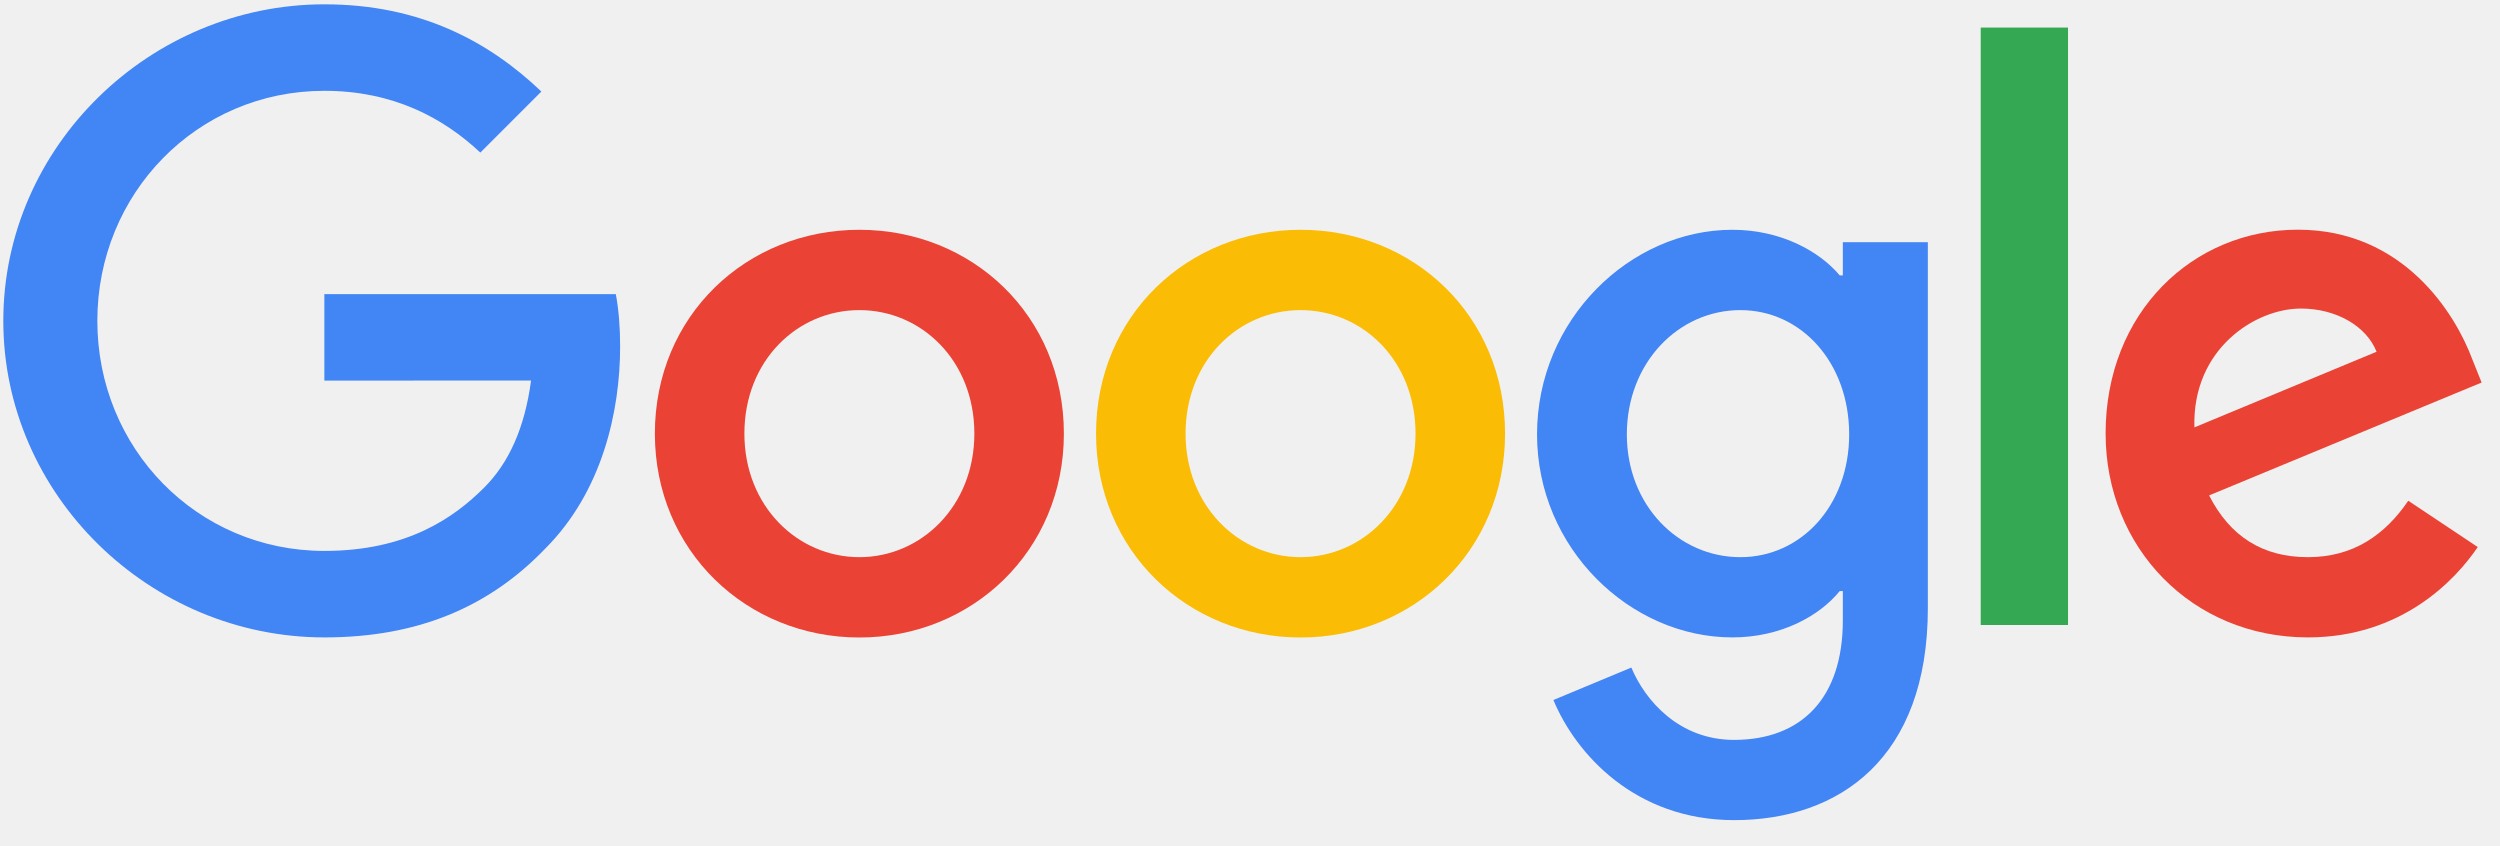
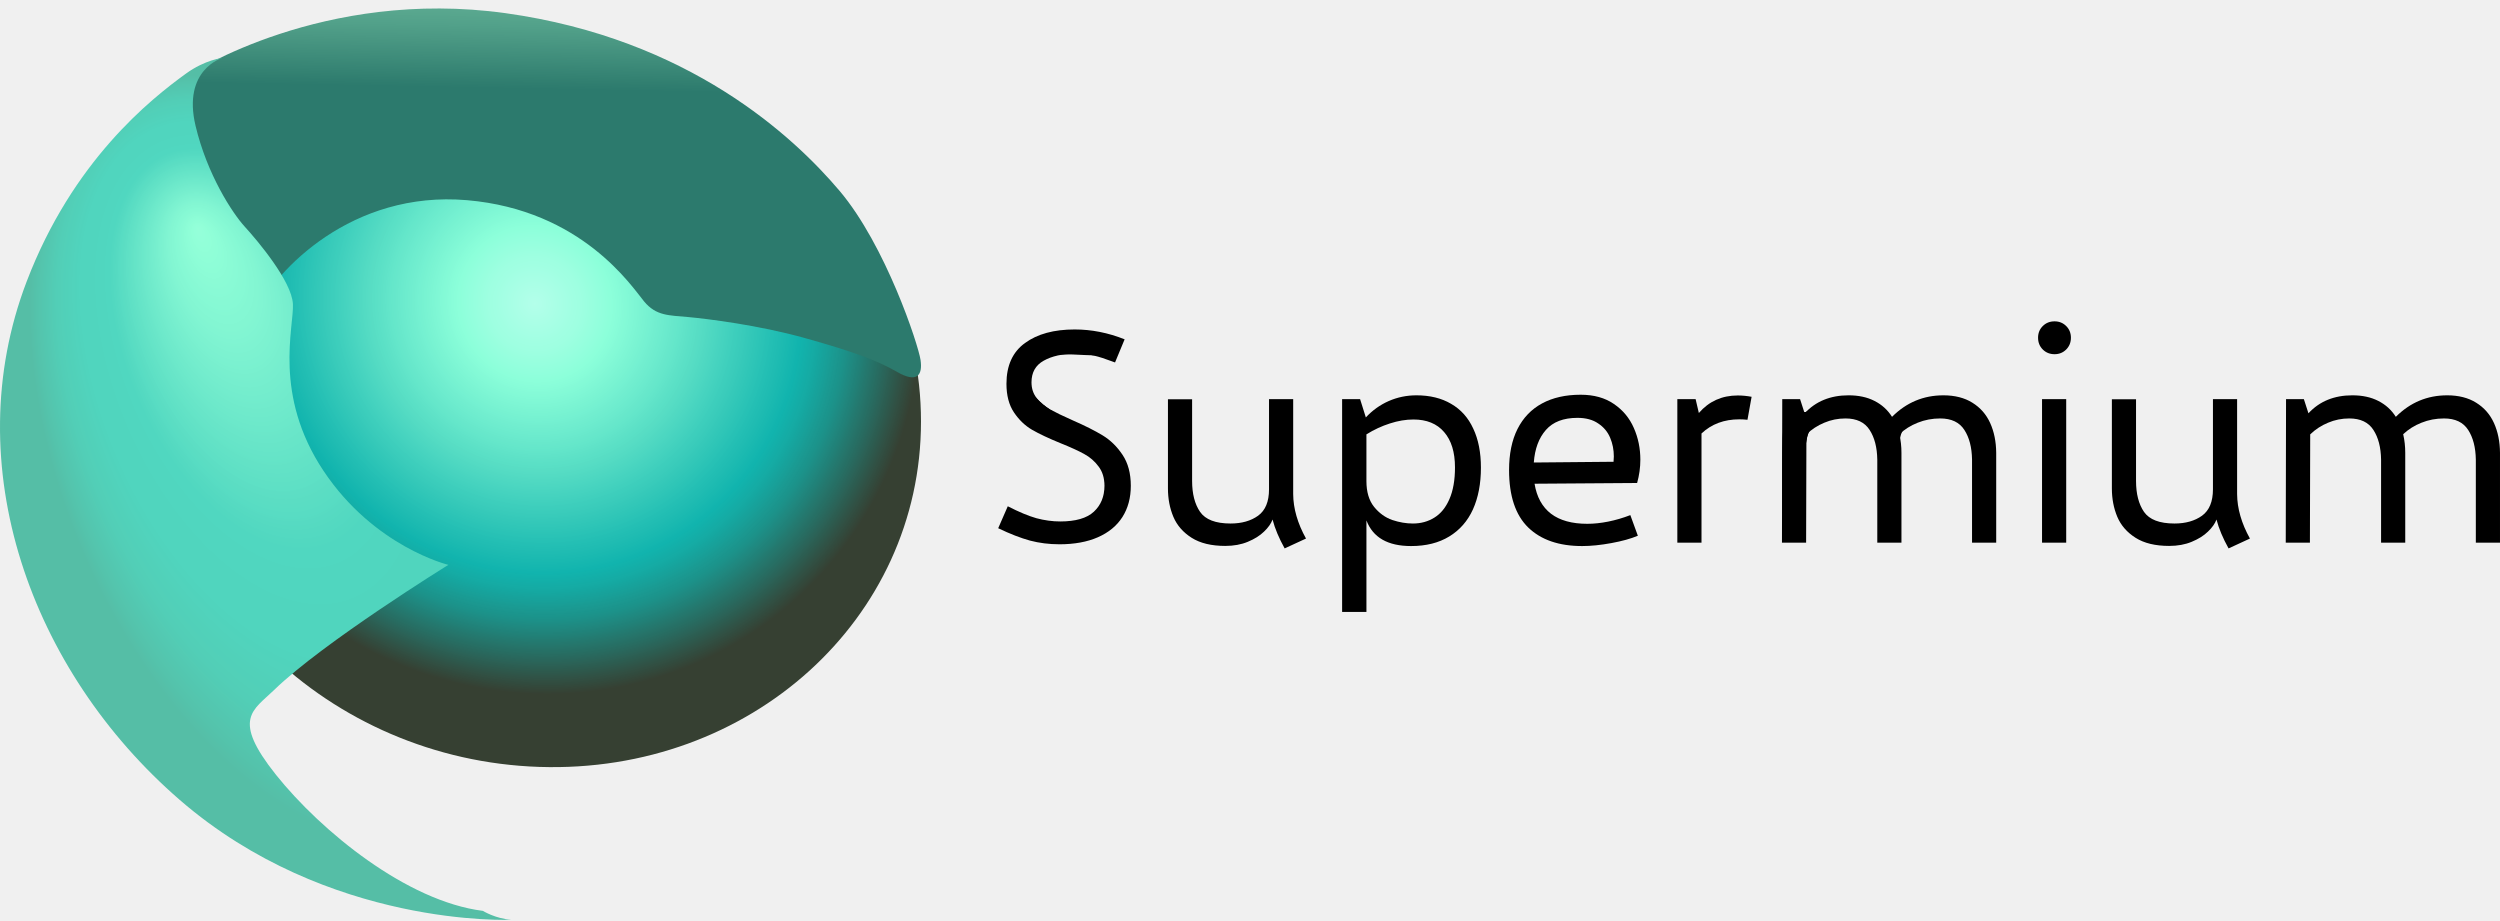
- <svg xmlns="http://www.w3.org/2000/svg" width="272" height="92">
-   <path fill="#EA4335" d="M115.75 47.18c0 12.77-9.99 22.18-22.25 22.18s-22.25-9.41-22.25-22.18C71.25 34.32 81.24 25 93.5 25s22.25 9.32 22.25 22.18zm-9.74 0c0-7.98-5.79-13.44-12.51-13.44S80.99 39.2 80.99 47.18c0 7.9 5.79 13.44 12.51 13.44s12.51-5.55 12.51-13.44z" />
-   <path fill="#FBBC05" d="M163.75 47.18c0 12.77-9.99 22.18-22.25 22.18s-22.25-9.41-22.25-22.18c0-12.85 9.99-22.18 22.25-22.18s22.25 9.32 22.25 22.18zm-9.74 0c0-7.98-5.79-13.44-12.51-13.44s-12.51 5.46-12.51 13.44c0 7.9 5.79 13.44 12.51 13.44s12.51-5.55 12.51-13.44z" />
-   <path fill="#4285F4" d="M209.75 26.34v39.82c0 16.38-9.66 23.07-21.08 23.07-10.75 0-17.22-7.19-19.66-13.07l8.48-3.53c1.51 3.61 5.21 7.87 11.17 7.87 7.31 0 11.84-4.51 11.84-13v-3.19h-.34c-2.18 2.69-6.38 5.04-11.68 5.04-11.09 0-21.25-9.66-21.25-22.09 0-12.52 10.16-22.26 21.25-22.26 5.29 0 9.49 2.35 11.68 4.96h.34v-3.61h9.25zm-8.56 20.92c0-7.81-5.21-13.52-11.84-13.52-6.72 0-12.35 5.71-12.35 13.52 0 7.73 5.63 13.36 12.35 13.36 6.63 0 11.84-5.63 11.84-13.36z" />
-   <path fill="#34A853" d="M225 3v65h-9.5V3h9.5z" />
-   <path fill="#EA4335" d="m262.02 54.48 7.56 5.04c-2.44 3.61-8.32 9.83-18.48 9.83-12.6 0-22.01-9.74-22.01-22.18 0-13.19 9.49-22.18 20.92-22.18 11.51 0 17.14 9.16 18.98 14.11l1.01 2.52-29.65 12.28c2.27 4.45 5.8 6.72 10.75 6.72 4.96 0 8.4-2.44 10.92-6.14zm-23.27-7.98 19.82-8.23c-1.09-2.77-4.37-4.7-8.23-4.7-4.95 0-11.84 4.37-11.59 12.93z" />
-   <path fill="#4285F4" d="M35.29 41.41V32H67c.31 1.64.47 3.58.47 5.68 0 7.06-1.93 15.79-8.15 22.01-6.05 6.3-13.78 9.66-24.02 9.66C16.32 69.35.36 53.89.36 34.91.36 15.93 16.32.47 35.3.47c10.5 0 17.98 4.12 23.6 9.49l-6.64 6.64c-4.03-3.78-9.49-6.72-16.97-6.72-13.86 0-24.7 11.17-24.7 25.03 0 13.86 10.84 25.03 24.7 25.03 8.99 0 14.11-3.61 17.39-6.89 2.66-2.66 4.41-6.46 5.1-11.65l-22.49.01z" />
+ <svg xmlns="http://www.w3.org/2000/svg" xmlns:xlink="http://www.w3.org/1999/xlink" viewBox="-4.5 -4.7 218.603 80.469" version="1.1" id="svg87" width="218.603" height="80.469">
+   <defs id="defs87">
+     <filter style="color-interpolation-filters:sRGB" height="1" width="1" y="0" x="0" id="filter87">
+       <feColorMatrix values="0.95 0.05 0 0 0 0.258 0.433 0.567 0 0 0 0.475 0.525 0 0 0 0 0 1 0 " type="matrix" result="colormatrix1" id="feColorMatrix87" />
+     </filter>
+   </defs>
+   <linearGradient id="a" gradientUnits="userSpaceOnUse">
+     <stop offset="0" stop-color="#fff" id="stop1" />
+     <stop offset=".15" stop-color="#fff" stop-opacity=".9" id="stop2" />
+     <stop offset="1" stop-color="#fff" stop-opacity=".23" id="stop3" />
+   </linearGradient>
+   <linearGradient id="d" x1="150.76" x2="248.76" y1="104.35" y2="351.68" xlink:href="#a" />
+   <linearGradient id="e" x1="329.75" x2="427.75" y1="33.42" y2="280.76" xlink:href="#a" />
+   <radialGradient id="f" cx="354.78" cy="148.45" r="224.88" gradientTransform="matrix(0.741853,0,0,-0.741853,-94.43888,392.6178)" gradientUnits="userSpaceOnUse">
+     <stop offset=".09" stop-color="#d1dce7" id="stop4" />
+     <stop offset="0.361" stop-color="#cfdae5" id="stop5" />
+     <stop offset=".64" stop-color="#c9d3dd" id="stop6" />
+     <stop offset=".75" stop-color="#c0c9d2" id="stop7" />
+     <stop offset=".94" stop-color="#a9afb5" id="stop8" />
+     <stop offset="1" stop-color="#a1a6ab" id="stop9" />
+   </radialGradient>
+   <linearGradient id="g" x1="297.86" x2="298.47" y1="34.12" y2="78.12" gradientUnits="userSpaceOnUse" gradientTransform="translate(-35.69107,32.29192)">
+     <stop offset="0" stop-color="#647fad" id="stop10" />
+     <stop offset=".38" stop-color="#516fa2" id="stop11" />
+     <stop offset="1" stop-color="#2a4c8a" id="stop12" />
+   </linearGradient>
+   <radialGradient id="h" cx="363.58" cy="283.97" r="226.97" fx="223.24" fy="279.07" gradientTransform="matrix(0.3386533,0.8603528,0.4939461,-0.195972,-104.1193,41.64867)" gradientUnits="userSpaceOnUse">
+     <stop offset="0" stop-color="#93bef2" id="stop13" />
+     <stop offset=".14" stop-color="#80b3ef" id="stop14" />
+     <stop offset=".43" stop-color="#5095e8" id="stop15" />
+     <stop offset=".45" stop-color="#4d93e8" id="stop16" />
+     <stop offset=".6" stop-color="#4d92e5" id="stop17" />
+     <stop offset=".72" stop-color="#4f8fdb" id="stop18" />
+     <stop offset=".82" stop-color="#5189cb" id="stop19" />
+     <stop offset=".86" stop-color="#5286c3" id="stop20" />
+   </radialGradient>
+   <radialGradient id="i" cx="354.11" cy="210.62" r="87.22" gradientTransform="matrix(1.945389,0,0,-1.945389,-431.2206,613.4854)" gradientUnits="userSpaceOnUse">
+     <stop offset="0" stop-color="#b1def4" id="stop21" />
+     <stop offset=".12" stop-color="#9bcef2" id="stop22" />
+     <stop offset=".37" stop-color="#62a5ec" id="stop23" />
+     <stop offset=".44" stop-color="#5098ea" id="stop24" />
+     <stop offset=".69" stop-color="#0b86d2" id="stop25" />
+     <stop offset=".73" stop-color="#0f7fc5" id="stop26" />
+     <stop offset=".81" stop-color="#186da2" id="stop27" />
+     <stop offset=".91" stop-color="#274f69" id="stop28" />
+     <stop offset="1" stop-color="#363232" id="stop29" />
+   </radialGradient>
+   <linearGradient id="j" x1="188.31" x2="310.3" y1="166.23" y2="166.23" gradientUnits="userSpaceOnUse">
+     <stop offset="0" id="stop30" />
+     <stop offset=".07" stop-color="#000916" id="stop31" />
+     <stop offset=".23" stop-color="#002150" id="stop32" />
+     <stop offset=".46" stop-color="#0046ab" id="stop33" />
+     <stop offset=".53" stop-color="#0052c9" id="stop34" />
+     <stop offset=".99" id="stop35" />
+   </linearGradient>
+   <linearGradient id="b" gradientUnits="userSpaceOnUse">
+     <stop offset=".01" stop-color="#b1def4" id="stop36" />
+     <stop offset="1" stop-color="#b1def4" stop-opacity=".07" id="stop37" />
+   </linearGradient>
+   <linearGradient id="k" x1="220.29" x2="266.96" y1="173.14" y2="173.14" xlink:href="#b" />
+   <linearGradient id="l" x1="212.46" x2="210.96" y1="195.83" y2="252.83" xlink:href="#b" />
+   <linearGradient id="c" gradientUnits="userSpaceOnUse">
+     <stop offset=".01" stop-color="#647fad" id="stop38" />
+     <stop offset=".23" stop-color="#5c7197" id="stop39" />
+     <stop offset=".68" stop-color="#464d5e" id="stop40" />
+     <stop offset="1" stop-color="#363232" id="stop41" />
+   </linearGradient>
+   <linearGradient id="m" x1="230.4" x2="238.07" y1="262.87" y2="286.2" xlink:href="#c" />
+   <linearGradient id="n" x1="204.03" x2="320.36" y1="264.22" y2="299.22" xlink:href="#c" />
+   <linearGradient id="o" x1="298.53" x2="314.53" y1="218.53" y2="261.53" gradientUnits="userSpaceOnUse">
+     <stop offset=".01" stop-color="#64b0ad" id="stop42" />
+     <stop offset=".22" stop-color="#5c9a97" id="stop43" />
+     <stop offset=".67" stop-color="#476160" id="stop44" />
+     <stop offset="1" stop-color="#363232" id="stop45" />
+   </linearGradient>
+   <linearGradient id="p" x1="45.11" x2="136.25" y1="260.07" y2="260.07" gradientUnits="userSpaceOnUse">
+     <stop offset="0" stop-color="#fff" id="stop46" />
+     <stop offset=".77" stop-color="#fff" stop-opacity="0" id="stop47" />
+   </linearGradient>
+   <linearGradient id="q" x1="273.69" x2="378.69" y1="99.52" y2="163.52" gradientUnits="userSpaceOnUse">
+     <stop offset=".01" stop-color="#fff" id="stop48" />
+     <stop offset="1" stop-color="#b1def4" stop-opacity=".07" id="stop49" />
+   </linearGradient>
+   <radialGradient id="r" cx="314.44" cy="191.78" r="257.59" gradientTransform="matrix(1,0,0,-1,-95.53,413.64)" gradientUnits="userSpaceOnUse">
+     <stop offset="0" stop-color="#fff" id="stop50" />
+     <stop offset=".74" stop-color="#fff" stop-opacity=".4" id="stop51" />
+     <stop offset=".86" stop-color="#fff" stop-opacity=".3" id="stop52" />
+     <stop offset=".88" stop-color="#fff" stop-opacity=".33" id="stop53" />
+     <stop offset="1" stop-color="#fff" stop-opacity=".6" id="stop54" />
+   </radialGradient>
+   <g id="g2" transform="matrix(1,0,0,1.006063,-8.651601,-4.240534)">
+     <ellipse cx="259.626" cy="249.464" fill="url(#i)" rx="167.945" ry="155.631" id="ellipse64" style="fill:url(#i);stroke-width:1.945;filter:url(#filter87)" transform="matrix(0.1987323,0.0065154,0,0.1999322,-0.287064,-16.48425)" />
+     <path fill="url(#g)" d="m 134.559,211.352 c 0,0 2.32,-4.75 -1.87,-12.12 -4.2,-7.38 -37.8,-59.75 -26.46,-90.42 0,0 57.33,-39.33 136.83,-30.83 79.5,8.5 125,49.5 145,72.5 20,23 34.17,65.67 35.17,72.33 1,6.67 -1.5,10.34 -10.33,5.5 -8.84,-4.83 -19.67,-8.33 -39.84,-13.33 -20.16,-5 -42.5,-7 -50.83,-7.5 -8.33,-0.5 -13.83,0 -19.08,-6.17 -5.25,-6.16 -26.92,-38.83 -76.92,-41.5 -50,-2.66 -83,33.1 -91.67,51.54 z" id="path63" style="fill:url(#g);filter:url(#filter87)" transform="matrix(0.201306,0.0065154,0,0.1999322,-0.554491,-16.48425)" />
+     <path fill="url(#h)" d="m 219.603,327.397 c 0,0 -55.18,36.88 -76.68,59.07 -9.2,9.48 -18.88,13.56 0.87,38.3 19.75,24.74 57.5,55.25 91,58.5 0,0 5.67,3.42 12.6,3.6 0,0 -80.67,6.58 -146,-49.42 -65.33,-56 -98.25,-147.85 -67.34,-232 20.3,-55.3 54.5,-84.16 70.13,-96.3 8.44,-6.55 15.87,-7.55 15.87,-7.55 0,0 -17.58,5.84 -11.66,31.1 5.1,21.77 16.16,38.82 21.66,44.82 5.5,6 20.67,23.92 21.17,34.25 0.5,10.34 -8.84,41.34 13.5,75 22.34,33.66 54.9,40.63 54.9,40.63 z" id="path64" style="fill:url(#h);filter:url(#filter87)" transform="matrix(0.1987323,0.00626767,0,0.1923302,-0.287064,-15.70775)" />
+   </g>
+   <g id="g1" transform="translate(-9.136566,-12.24523)">
+     <path style="fill:#ffffff;fill-opacity:1;stroke-width:0.24;filter:url(#filter87)" d="m 95.602,54.887 c -0.264,-0.066 -1.157,-0.351 -1.986,-0.634 -1.167,-0.398 -1.471,-0.598 -1.351,-0.886 0.085,-0.205 0.209,-0.561 0.275,-0.792 0.151,-0.525 0.149,-0.525 1.743,0.085 0.865,0.331 1.896,0.509 2.997,0.517 2.778,0.021 3.956,-0.969 3.956,-3.325 0,-0.995 -0.108,-1.231 -0.915,-1.998 -0.517,-0.492 -1.741,-1.213 -2.817,-1.661 -3.748,-1.557 -4.785,-2.781 -4.616,-5.445 0.17,-2.672 1.723,-3.94 5.061,-4.133 1.833,-0.106 4.347,0.256 4.599,0.663 0.067,0.108 8e-4,0.541 -0.146,0.963 -0.222,0.636 -0.354,0.738 -0.776,0.596 -0.28,-0.094 -1.439,-0.221 -2.575,-0.282 -2.965,-0.161 -4.265,0.56 -4.28,2.373 -0.012,1.341 0.872,2.189 3.681,3.531 2.877,1.374 3.771,2.07 4.445,3.462 1.217,2.515 0.102,5.441 -2.487,6.523 -0.944,0.394 -3.91,0.668 -4.807,0.444 z" id="path158" />
+     <path style="fill:#ffffff;fill-opacity:1;stroke-width:0.24;filter:url(#filter87)" d="m 95.602,54.887 c -0.264,-0.066 -1.157,-0.351 -1.986,-0.634 -1.167,-0.398 -1.471,-0.598 -1.351,-0.886 0.085,-0.205 0.209,-0.561 0.275,-0.792 0.151,-0.525 0.149,-0.525 1.743,0.085 0.865,0.331 1.896,0.509 2.997,0.517 2.778,0.021 3.956,-0.969 3.956,-3.325 0,-0.995 -0.108,-1.231 -0.915,-1.998 -0.517,-0.492 -1.741,-1.213 -2.817,-1.661 -3.748,-1.557 -4.785,-2.781 -4.616,-5.445 0.17,-2.672 1.723,-3.94 5.061,-4.133 1.833,-0.106 4.347,0.256 4.599,0.663 0.067,0.108 8e-4,0.541 -0.146,0.963 -0.22,0.63 -0.358,0.739 -0.776,0.608 -0.28,-0.087 -1.347,-0.218 -2.371,-0.291 -1.428,-0.101 -2.113,-0.036 -2.94,0.28 -1.216,0.464 -1.552,0.926 -1.552,2.134 0,1.294 0.921,2.165 3.689,3.487 2.877,1.374 3.771,2.07 4.445,3.462 1.217,2.515 0.102,5.441 -2.487,6.523 -0.944,0.394 -3.91,0.668 -4.807,0.444 z" id="path159" />
+     <path style="fill:#ffffff;fill-opacity:1;stroke-width:0.24;filter:url(#filter87)" d="m 95.602,54.887 c -0.264,-0.066 -1.157,-0.351 -1.986,-0.634 -1.167,-0.398 -1.471,-0.598 -1.351,-0.886 0.085,-0.205 0.209,-0.561 0.275,-0.792 0.151,-0.525 0.149,-0.525 1.743,0.085 0.865,0.331 1.896,0.509 2.997,0.517 2.778,0.021 3.956,-0.969 3.956,-3.325 0,-0.995 -0.108,-1.231 -0.915,-1.998 -0.517,-0.492 -1.741,-1.213 -2.817,-1.661 -3.748,-1.557 -4.785,-2.781 -4.616,-5.445 0.17,-2.672 1.723,-3.94 5.061,-4.133 1.833,-0.106 4.347,0.256 4.599,0.663 0.067,0.108 8e-4,0.541 -0.146,0.963 -0.222,0.636 -0.354,0.738 -0.776,0.596 -0.28,-0.094 -1.438,-0.221 -2.572,-0.282 -1.75,-0.095 -2.21,-0.037 -3.027,0.38 -1.059,0.54 -1.263,0.875 -1.263,2.072 0,1.255 0.948,2.142 3.689,3.451 2.877,1.374 3.771,2.07 4.445,3.462 1.217,2.515 0.102,5.441 -2.487,6.523 -0.944,0.394 -3.91,0.668 -4.807,0.444 z" id="path160" />
+     <path style="fill:#ffffff;fill-opacity:1;stroke-width:0.24;filter:url(#filter87)" d="m 95.602,54.887 c -0.264,-0.066 -1.157,-0.351 -1.986,-0.634 -1.167,-0.398 -1.471,-0.598 -1.351,-0.886 0.085,-0.205 0.209,-0.561 0.275,-0.792 0.151,-0.525 0.149,-0.525 1.743,0.085 0.865,0.331 1.896,0.509 2.997,0.517 2.778,0.021 3.956,-0.969 3.956,-3.325 0,-0.995 -0.108,-1.231 -0.915,-1.998 -0.517,-0.492 -1.741,-1.213 -2.817,-1.661 -3.748,-1.557 -4.785,-2.781 -4.616,-5.445 0.17,-2.672 1.723,-3.94 5.061,-4.133 1.833,-0.106 4.347,0.256 4.599,0.663 0.067,0.108 8e-4,0.541 -0.146,0.963 -0.222,0.636 -0.354,0.738 -0.776,0.596 -0.28,-0.094 -1.439,-0.221 -2.575,-0.282 -2.965,-0.161 -4.265,0.56 -4.28,2.373 -0.012,1.341 0.872,2.189 3.681,3.531 2.877,1.374 3.771,2.07 4.445,3.462 1.217,2.515 0.102,5.441 -2.487,6.523 -0.944,0.394 -3.91,0.668 -4.807,0.444 z" id="path161" />
+     <path d="m 97.267,55.138 q -1.34,0 -2.564,-0.322 -1.224,-0.335 -2.783,-1.082 l 0.838,-1.92 q 1.456,0.747 2.5,1.044 1.057,0.283 2.087,0.283 2.023,0 2.938,-0.85 0.928,-0.863 0.928,-2.268 0,-1.018 -0.515,-1.688 -0.502,-0.683 -1.263,-1.095 -0.747,-0.412 -2.062,-0.941 -1.546,-0.631 -2.487,-1.172 -0.928,-0.541 -1.585,-1.52 -0.657,-0.979 -0.657,-2.5 0,-2.397 1.623,-3.569 1.623,-1.185 4.342,-1.185 2.203,0 4.368,0.863 l -0.838,2.023 -0.322,-0.116 q -0.799,-0.309 -1.495,-0.477 -0.696,-0.168 -1.675,-0.168 -1.662,0 -2.744,0.606 -1.069,0.593 -1.069,1.894 0,0.812 0.464,1.392 0.477,0.58 1.172,0.979 0.696,0.387 1.946,0.941 1.623,0.709 2.641,1.327 1.018,0.618 1.739,1.701 0.722,1.082 0.722,2.706 0,1.572 -0.734,2.732 -0.734,1.147 -2.139,1.765 -1.404,0.618 -3.376,0.618 z" id="text150" style="font-size:53.333px;font-family:Selawik;-inkscape-font-specification:'Selawik, Normal';white-space:pre;inline-size:274.986;stroke-width:0.495" aria-label="S" />
+     <path d="m 116.968,55.499 q -0.747,-1.34 -1.057,-2.525 -0.193,0.528 -0.747,1.057 -0.541,0.528 -1.417,0.889 -0.863,0.361 -1.971,0.361 -1.817,0 -2.938,-0.709 -1.121,-0.709 -1.598,-1.83 -0.477,-1.134 -0.477,-2.487 v -7.795 h 2.113 v 7.138 q 0,1.688 0.696,2.706 0.709,1.018 2.667,1.018 1.456,0 2.409,-0.683 0.953,-0.696 0.953,-2.306 v -7.885 h 2.113 v 8.298 q 0.013,1.894 1.121,3.891 z" id="text149" style="font-size:53.333px;font-family:Selawik;-inkscape-font-specification:'Selawik, Normal';white-space:pre;inline-size:274.986;stroke-width:0.495" aria-label="u" />
+     <path d="m 128.486,42.112 q 1.778,0 3.041,0.747 1.276,0.734 1.933,2.165 0.67,1.417 0.67,3.414 0,2.1 -0.696,3.646 -0.696,1.533 -2.074,2.371 -1.366,0.838 -3.337,0.838 -3.054,0 -3.904,-2.242 v 8.001 h -2.126 V 42.447 h 1.572 l 0.502,1.598 q 0.863,-0.928 1.997,-1.43 1.147,-0.502 2.422,-0.502 z m -0.309,11.21 q 1.057,0 1.881,-0.515 0.838,-0.515 1.314,-1.611 0.49,-1.108 0.49,-2.783 0,-1.997 -0.953,-3.092 -0.941,-1.095 -2.68,-1.095 -0.992,0 -2.062,0.348 -1.057,0.335 -2.049,0.953 v 4.084 q 0,1.417 0.67,2.255 0.67,0.825 1.585,1.147 0.928,0.309 1.804,0.309 z" id="text148" style="font-size:53.333px;font-family:Selawik;-inkscape-font-specification:'Selawik, Normal';white-space:pre;inline-size:274.986;stroke-width:0.495" aria-label="p" />
+     <path d="m 143.432,53.347 q 0.863,0 1.83,-0.193 0.966,-0.193 1.933,-0.567 l 0.657,1.804 q -0.915,0.387 -2.319,0.644 -1.404,0.258 -2.551,0.258 -3.041,0 -4.716,-1.623 -1.675,-1.636 -1.675,-5.025 0,-2.113 0.734,-3.582 0.747,-1.482 2.152,-2.242 1.404,-0.76 3.376,-0.76 1.739,0 2.912,0.812 1.173,0.799 1.739,2.1 0.567,1.288 0.567,2.77 0,1.018 -0.283,2.036 l -8.968,0.064 q 0.283,1.739 1.443,2.628 1.16,0.876 3.17,0.876 z M 142.569,44.083 q -1.83,0 -2.757,1.057 -0.928,1.057 -1.057,2.847 l 6.971,-0.064 q 0.026,-0.309 0.026,-0.464 0,-0.876 -0.322,-1.636 -0.322,-0.773 -1.044,-1.25 -0.709,-0.49 -1.817,-0.49 z" id="text147" style="font-size:53.333px;font-family:Selawik;-inkscape-font-specification:'Selawik, Normal';white-space:pre;inline-size:274.986;stroke-width:0.495" aria-label="e" />
+     <path d="m 153.186,43.658 q 1.327,-1.533 3.402,-1.533 0.58,0 1.211,0.116 l -0.361,2.01 q -0.361,-0.039 -0.709,-0.039 -1.997,0 -3.311,1.237 v 9.547 h -2.113 v -12.55 h 1.598 z" id="text146" style="font-size:53.333px;font-family:Selawik;-inkscape-font-specification:'Selawik, Normal';white-space:pre;inline-size:274.986;stroke-width:0.495" aria-label="r" />
+     <path d="m 174.562,42.112 q 1.508,0 2.538,0.644 1.044,0.644 1.559,1.778 0.515,1.134 0.528,2.603 v 7.86 h -2.113 V 47.73 q -0.026,-1.598 -0.67,-2.59 -0.644,-1.005 -2.113,-1.005 -1.044,0 -1.971,0.374 -0.915,0.361 -1.598,1.005 0.18,0.786 0.18,1.623 v 7.86 h -2.113 V 47.73 q -0.026,-1.598 -0.67,-2.59 -0.644,-1.005 -2.113,-1.005 -0.979,0 -1.855,0.374 -0.876,0.361 -1.559,1.018 l -0.026,9.47 h -2.113 l 0.026,-12.55 h 1.559 l 0.399,1.237 q 1.456,-1.572 3.84,-1.572 1.314,0 2.268,0.49 0.966,0.49 1.533,1.392 1.881,-1.881 4.484,-1.881 z" id="text145" style="font-size:53.333px;font-family:Selawik;-inkscape-font-specification:'Selawik, Normal';white-space:pre;inline-size:274.986;stroke-width:0.495" aria-label="m" />
+     <path d="m 184.29,38.517 q -0.618,0 -1.031,-0.412 -0.412,-0.412 -0.412,-1.031 0,-0.606 0.412,-1.018 0.412,-0.412 1.031,-0.412 0.606,0 1.018,0.412 0.412,0.412 0.412,1.018 0,0.618 -0.412,1.031 -0.412,0.412 -1.018,0.412 z m -1.095,3.93 h 2.113 v 12.55 h -2.113 z" id="text144" style="font-size:53.333px;font-family:Selawik;-inkscape-font-specification:'Selawik, Normal';white-space:pre;inline-size:274.986;stroke-width:0.495" aria-label="i" />
+     <path d="m 199.506,55.499 q -0.747,-1.34 -1.057,-2.525 -0.193,0.528 -0.747,1.057 -0.541,0.528 -1.417,0.889 -0.863,0.361 -1.971,0.361 -1.817,0 -2.938,-0.709 -1.121,-0.709 -1.598,-1.83 -0.477,-1.134 -0.477,-2.487 v -7.795 h 2.113 v 7.138 q 0,1.688 0.696,2.706 0.709,1.018 2.667,1.018 1.456,0 2.409,-0.683 0.953,-0.696 0.953,-2.306 v -7.885 h 2.113 v 8.298 q 0.013,1.894 1.121,3.891 z" id="text143" style="font-size:53.333px;font-family:Selawik;-inkscape-font-specification:'Selawik, Normal';white-space:pre;inline-size:274.986;stroke-width:0.495" aria-label="u" />
+     <path d="m 218.614,42.112 q 1.508,0 2.538,0.644 1.044,0.644 1.559,1.778 0.515,1.134 0.528,2.603 v 7.86 h -2.113 V 47.73 q -0.026,-1.598 -0.67,-2.59 -0.644,-1.005 -2.113,-1.005 -1.044,0 -1.971,0.374 -0.915,0.361 -1.598,1.005 0.18,0.786 0.18,1.623 v 7.86 h -2.113 V 47.73 q -0.026,-1.598 -0.67,-2.59 -0.644,-1.005 -2.113,-1.005 -0.979,0 -1.855,0.374 -0.876,0.361 -1.559,1.018 l -0.026,9.47 h -2.113 l 0.026,-12.55 h 1.559 l 0.399,1.237 q 1.456,-1.572 3.84,-1.572 1.314,0 2.268,0.49 0.966,0.49 1.533,1.392 1.881,-1.881 4.484,-1.881 z" id="text142" style="font-size:53.333px;font-family:Selawik;-inkscape-font-specification:'Selawik, Normal';white-space:pre;inline-size:274.986;stroke-width:0.495" aria-label="m" />
+     <path style="fill:#000000;stroke-width:0.478" d="m 93.646,54.136 c -1.162,-0.424 -1.434,-0.731 -1.111,-1.252 0.349,-0.563 0.659,-0.585 1.681,-0.12 1.553,0.707 4.307,0.739 5.569,0.063 1.31,-0.701 1.943,-2.559 1.379,-4.044 -0.313,-0.822 -1.456,-1.679 -3.618,-2.712 -3.67,-1.753 -4.635,-2.949 -4.425,-5.484 0.121,-1.456 0.482,-2.041 1.825,-2.954 1.434,-0.975 2.076,-1.103 4.464,-0.895 3.128,0.273 3.329,0.369 2.935,1.398 -0.213,0.555 -0.652,0.645 -1.838,0.378 -3.565,-0.804 -6.442,0.709 -5.848,3.076 0.226,0.902 1.155,1.642 3.61,2.878 1.818,0.915 3.644,2.148 4.058,2.74 0.859,1.226 0.989,3.833 0.26,5.195 -1.148,2.145 -5.499,2.988 -8.941,1.731 z" id="path150" />
+     <path style="fill:#000000;stroke-width:0.478" d="m 93.416,54.12 c -0.906,-0.402 -1.171,-0.766 -0.889,-1.222 0.32,-0.518 0.717,-0.539 1.96,-0.106 3.218,1.122 5.889,0.467 6.69,-1.639 0.79,-2.077 -0.179,-3.431 -3.631,-5.081 -3.67,-1.753 -4.635,-2.949 -4.425,-5.484 0.121,-1.456 0.482,-2.041 1.825,-2.954 1.434,-0.975 2.076,-1.103 4.464,-0.895 1.534,0.134 2.885,0.339 3.002,0.456 0.381,0.381 -0.376,1.787 -0.816,1.516 -0.235,-0.145 -1.531,-0.272 -2.881,-0.283 -3.011,-0.023 -4.556,1.171 -4.063,3.139 0.234,0.931 1.131,1.651 3.616,2.903 1.818,0.915 3.644,2.148 4.058,2.74 0.859,1.226 0.989,3.833 0.26,5.195 -1.145,2.139 -6.119,3.07 -9.171,1.715 z" id="path151" />
+     <path style="fill:#000000;stroke-width:0.478" d="m 93.416,54.12 c -0.906,-0.402 -1.171,-0.766 -0.889,-1.222 0.32,-0.518 0.717,-0.539 1.96,-0.106 3.847,1.341 6.865,0.081 6.783,-2.833 -0.052,-1.829 -0.621,-2.376 -4.328,-4.158 -3.07,-1.476 -4.024,-2.777 -3.822,-5.213 0.121,-1.456 0.482,-2.041 1.825,-2.954 1.434,-0.975 2.076,-1.103 4.464,-0.895 3.095,0.27 3.327,0.375 2.96,1.336 -0.189,0.495 -1.001,0.624 -3.154,0.503 -2.252,-0.127 -3.106,0.023 -3.823,0.672 -1.88,1.702 -0.754,3.418 3.708,5.65 2.918,1.46 3.981,2.79 3.981,4.984 0,2.102 -0.674,3.28 -2.383,4.163 -1.642,0.849 -5.445,0.887 -7.281,0.072 z" id="path152" />
+     <path style="fill:#000000;stroke-width:0.478" d="m 160.496,48.79 c 0,-4.841 0.129,-5.981 0.678,-5.981 0.373,0 0.759,0.244 0.858,0.542 0.125,0.375 0.647,0.301 1.691,-0.239 2.015,-1.042 3.562,-0.984 5.052,0.187 l 1.231,0.968 1.585,-0.966 c 1.881,-1.147 3.299,-1.221 5.139,-0.27 1.8,0.931 2.018,1.6 2.308,7.075 0.239,4.521 0.215,4.665 -0.774,4.665 -0.971,0 -1.021,-0.224 -1.021,-4.545 0,-3.988 -0.124,-4.669 -1.011,-5.556 -0.784,-0.784 -1.384,-0.95 -2.674,-0.741 -2.804,0.455 -3.014,0.88 -3.014,6.116 0,3.882 -0.128,4.726 -0.718,4.726 -0.581,0 -0.718,-0.768 -0.718,-4.044 0,-5.831 -1.059,-7.519 -4.218,-6.726 -2.302,0.578 -2.48,1.013 -2.48,6.044 0,4.407 -0.065,4.726 -0.957,4.726 -0.906,0 -0.957,-0.319 -0.957,-5.981 z" id="path154" />
+     <path style="fill:#000000;stroke-width:0.478" d="m 160.496,48.79 c 0,-4.841 0.129,-5.981 0.678,-5.981 0.373,0 0.759,0.244 0.858,0.542 0.125,0.375 0.647,0.301 1.691,-0.239 2.015,-1.042 3.562,-0.984 5.052,0.187 l 1.231,0.968 1.585,-0.966 c 1.891,-1.153 3.299,-1.221 5.175,-0.251 1.748,0.904 2.385,3.039 2.388,8.014 0.002,3.39 -0.079,3.708 -0.954,3.708 -0.89,0 -0.957,-0.319 -0.957,-4.545 0,-3.908 -0.134,-4.68 -0.957,-5.502 -1.145,-1.145 -2.425,-1.212 -4.33,-0.227 l -1.412,0.73 v 4.772 c 0,3.923 -0.128,4.772 -0.718,4.772 -0.577,0 -0.718,-0.736 -0.718,-3.756 0,-5.997 -1.085,-7.801 -4.218,-7.014 -2.302,0.578 -2.48,1.013 -2.48,6.044 0,4.407 -0.065,4.726 -0.957,4.726 -0.906,0 -0.957,-0.319 -0.957,-5.981 z" id="path155" />
+   </g>
</svg>
